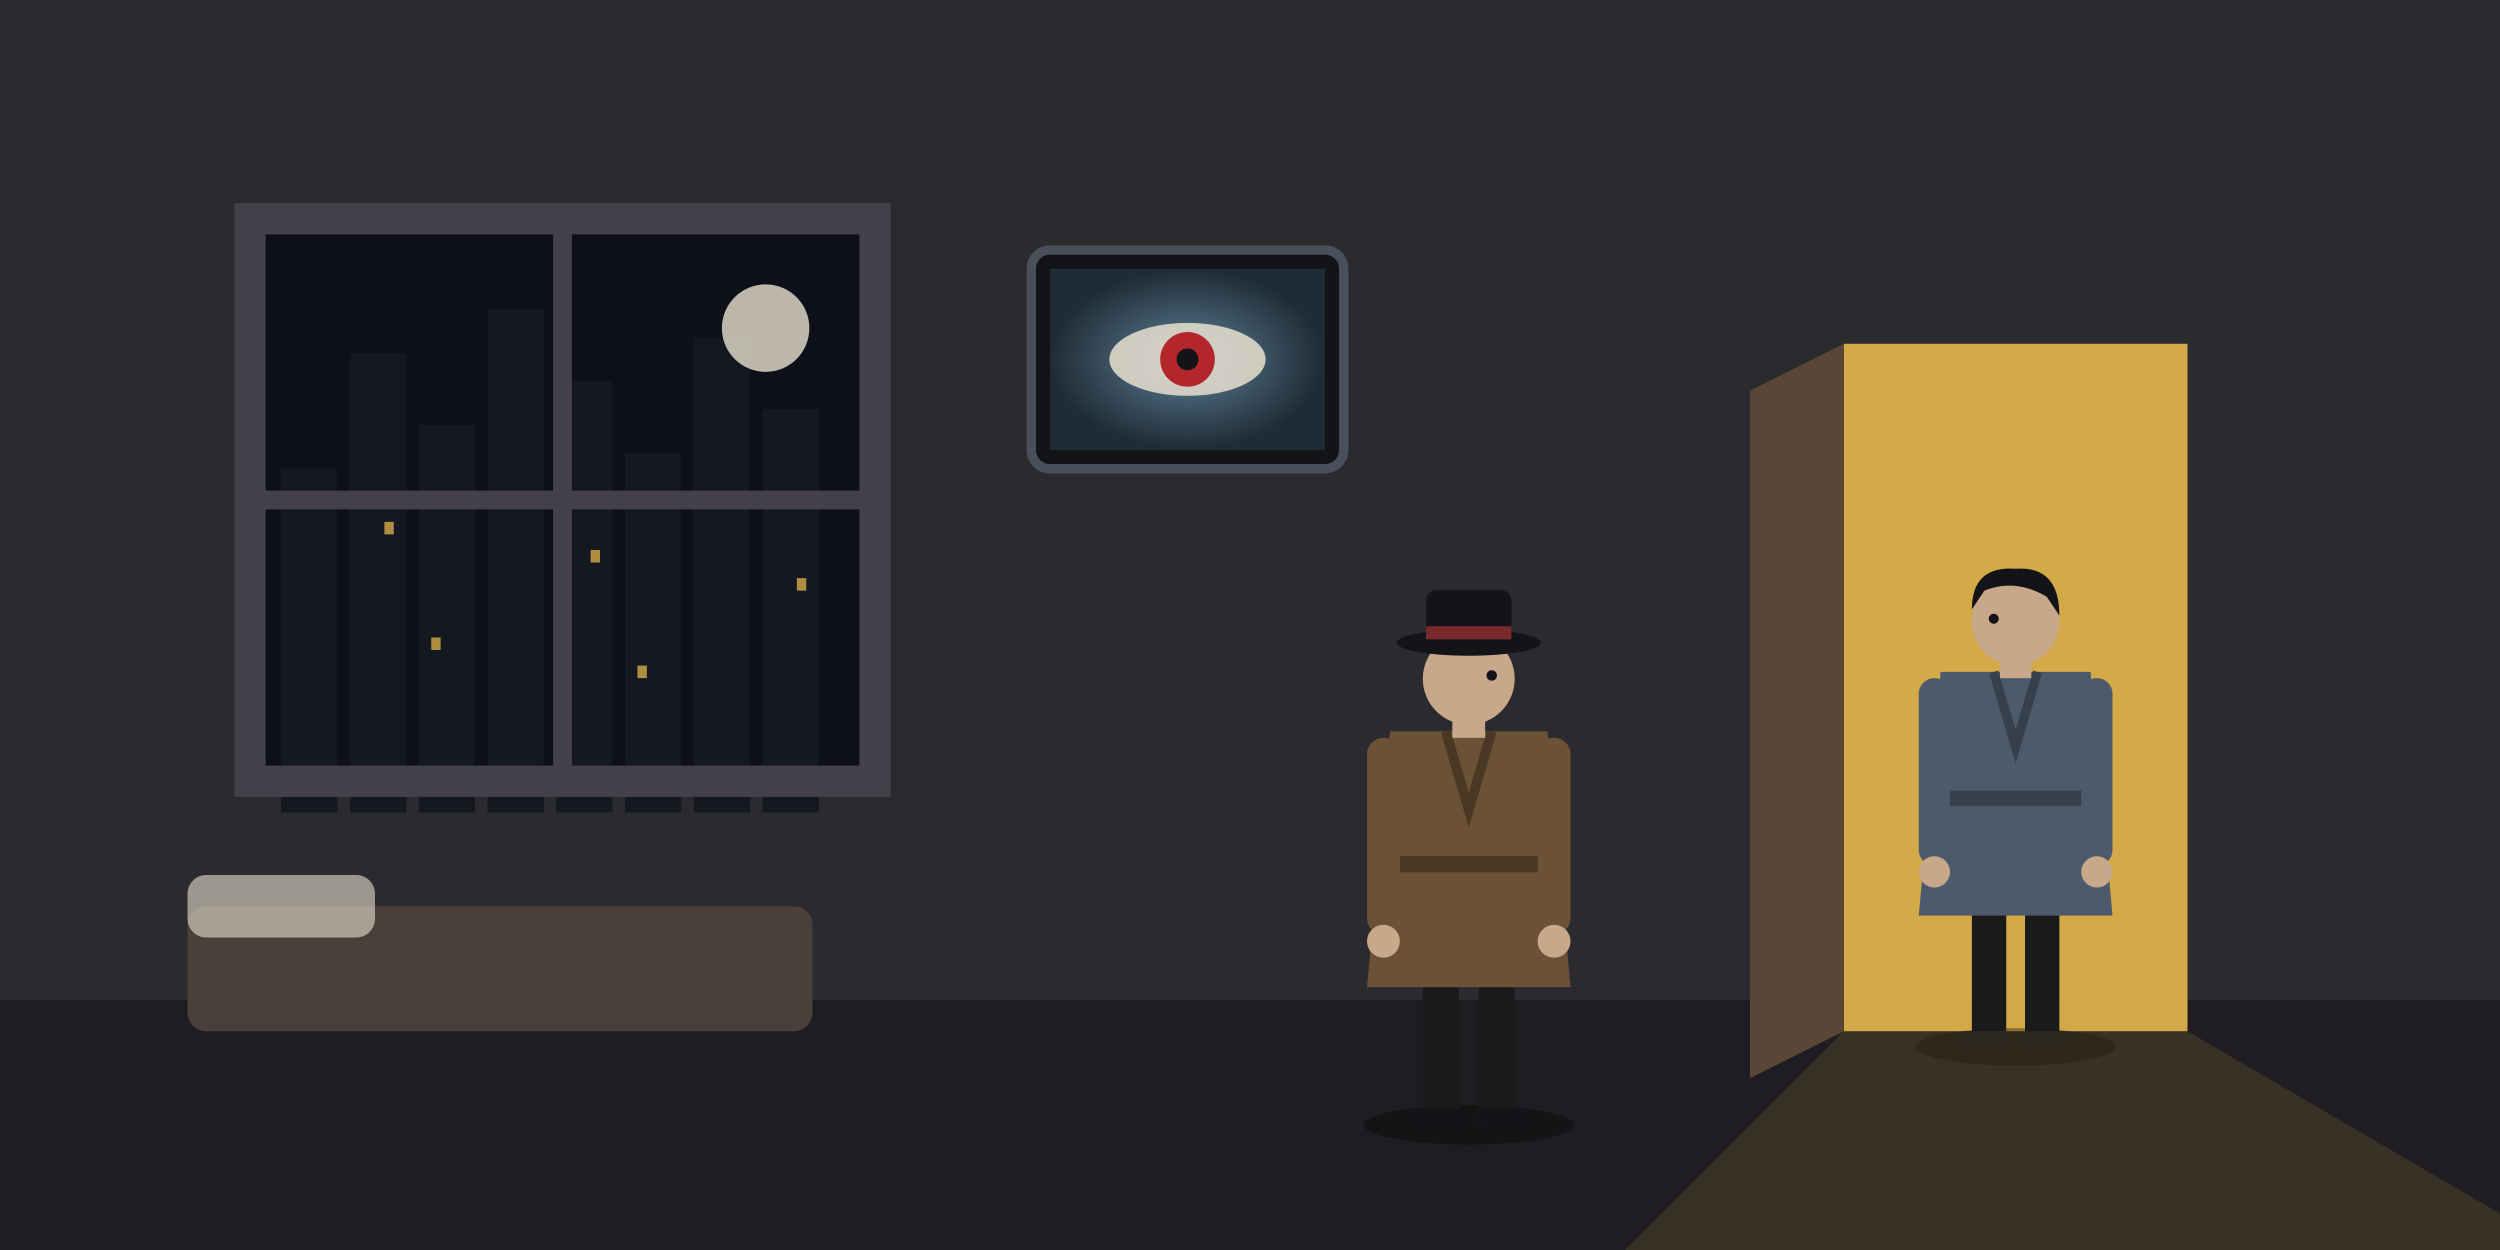
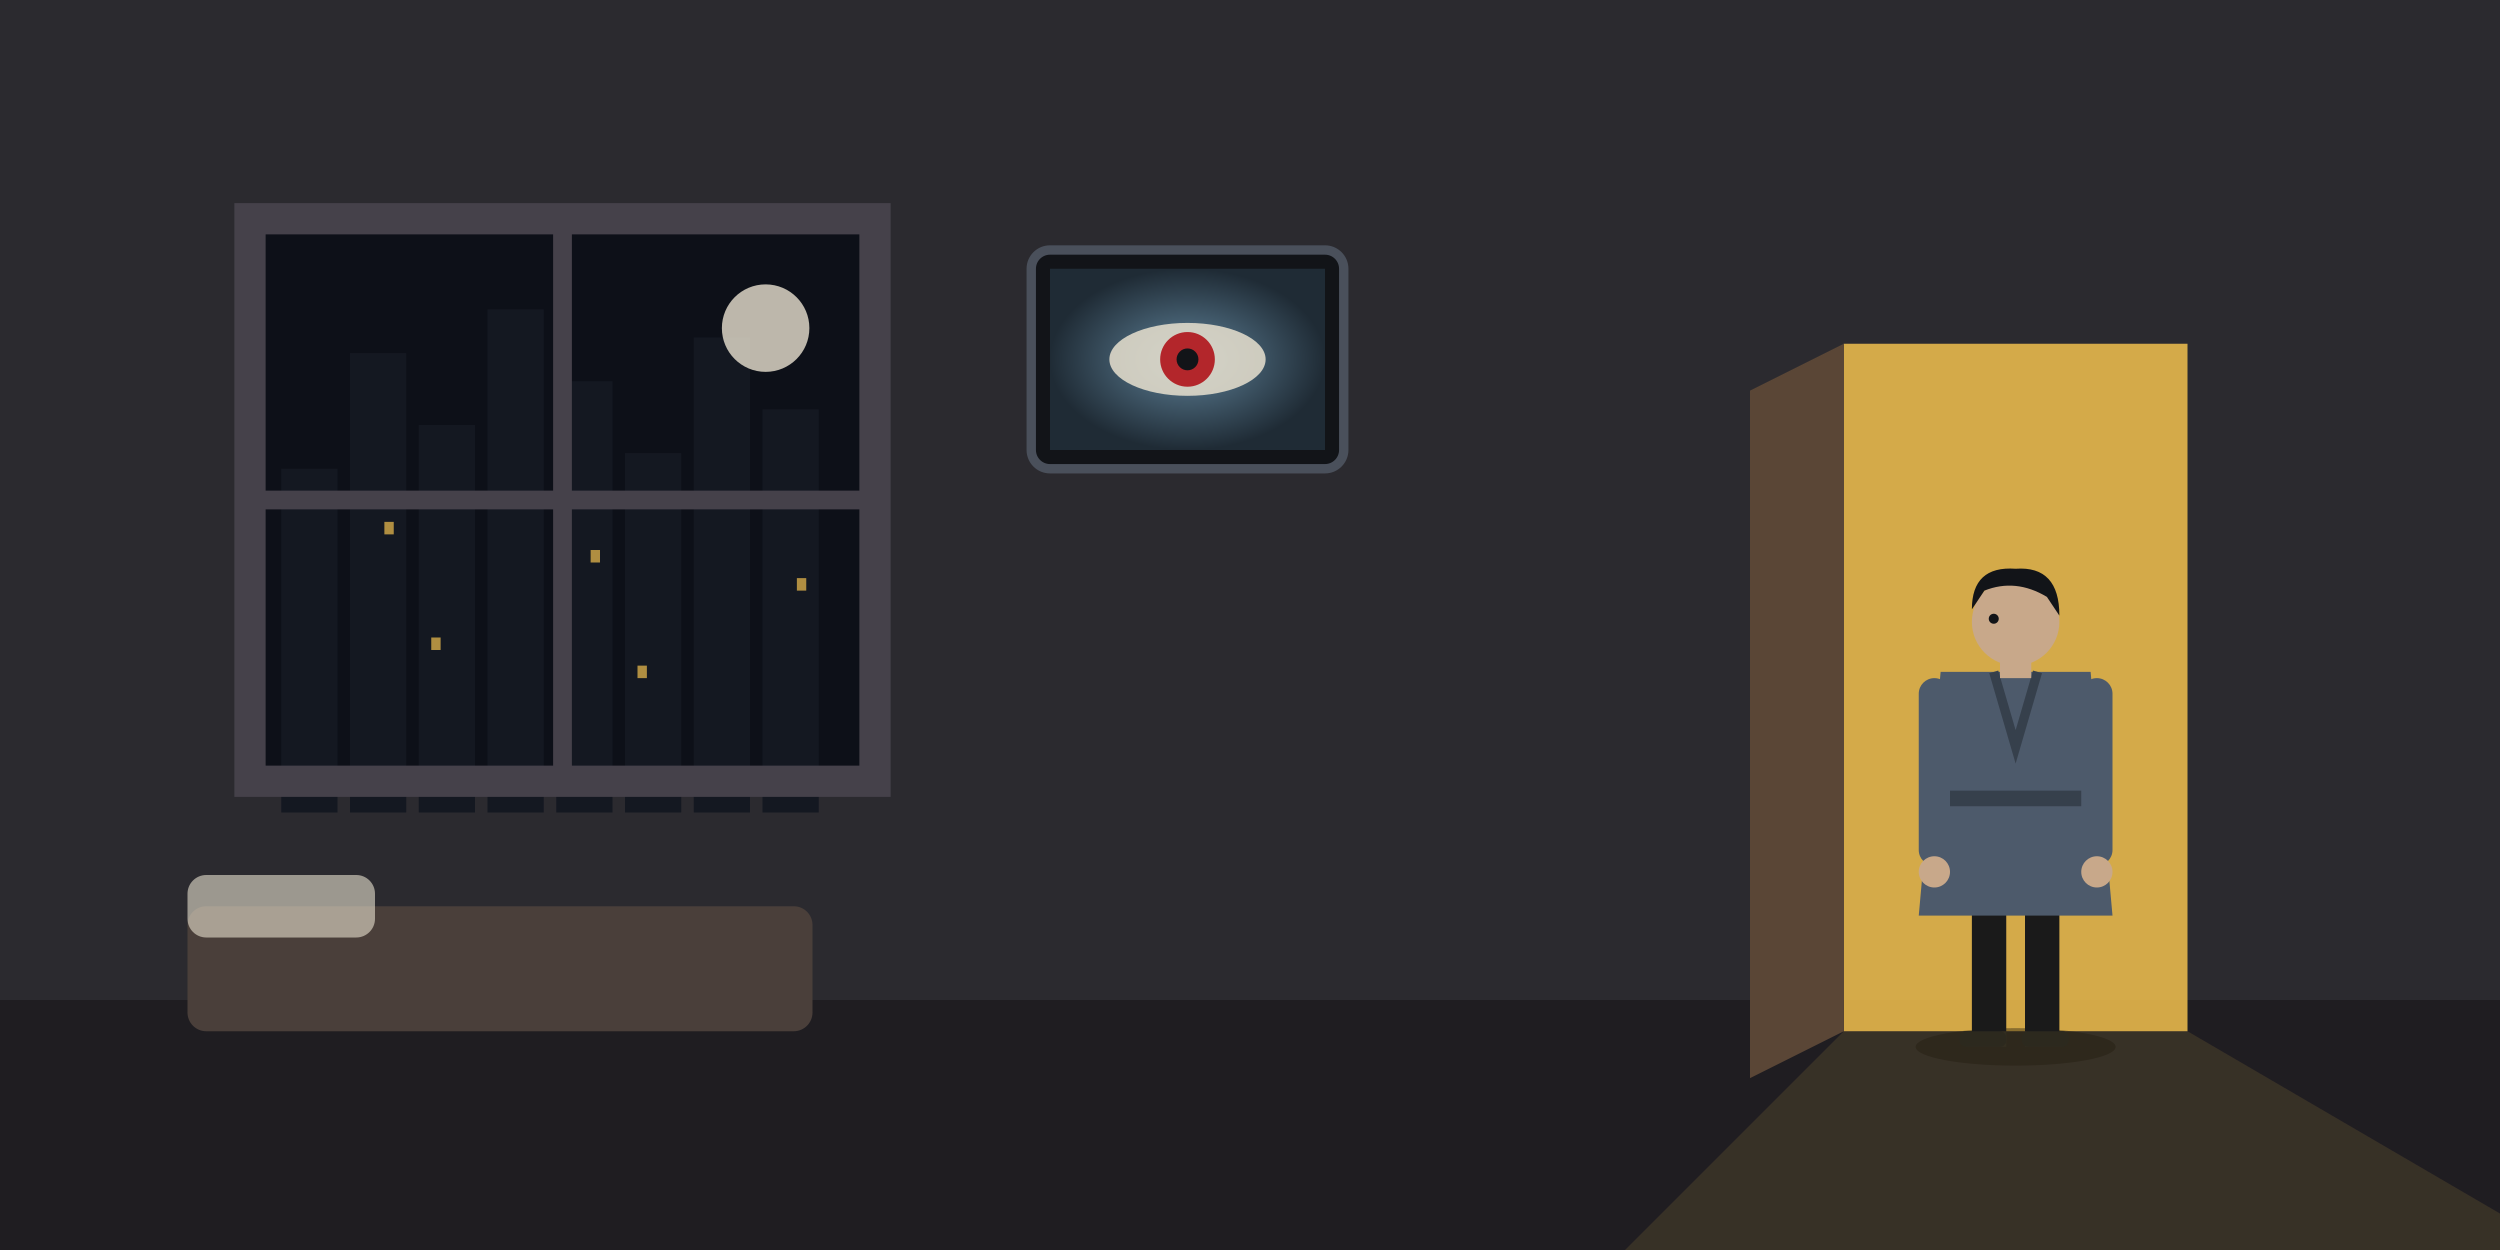
<svg xmlns="http://www.w3.org/2000/svg" viewBox="0 0 800 400" width="800" height="400">
  <defs>
    <radialGradient id="glow">
      <stop offset="0" stop-color="#5f8299" />
      <stop offset="1" stop-color="#1f2b35" />
    </radialGradient>
  </defs>
  <rect width="800" height="400" fill="#2b2a2f" />
  <rect y="320" width="800" height="80" fill="#1f1d21" />
  <rect x="80" y="70" width="200" height="180" fill="#0d1018" />
  <rect x="90" y="150" width="18" height="110" fill="#141821" />
  <rect x="112" y="113" width="18" height="147" fill="#141821" />
  <rect x="134" y="136" width="18" height="124" fill="#141821" />
  <rect x="156" y="99" width="18" height="161" fill="#141821" />
  <rect x="178" y="122" width="18" height="138" fill="#141821" />
  <rect x="200" y="145" width="18" height="115" fill="#141821" />
  <rect x="222" y="108" width="18" height="152" fill="#141821" />
  <rect x="244" y="131" width="18" height="129" fill="#141821" />
  <rect x="123" y="167" width="3" height="4" fill="#f2c14e" opacity="0.7" />
  <rect x="138" y="204" width="3" height="4" fill="#f2c14e" opacity="0.7" />
  <rect x="189" y="176" width="3" height="4" fill="#f2c14e" opacity="0.7" />
  <rect x="204" y="213" width="3" height="4" fill="#f2c14e" opacity="0.7" />
  <rect x="255" y="185" width="3" height="4" fill="#f2c14e" opacity="0.7" />
  <circle cx="245" cy="105" r="14" fill="#e8e1cf" opacity="0.8" />
  <rect x="80" y="70" width="200" height="180" fill="none" stroke="#45414a" stroke-width="10" />
  <path d="M 180 70 L 180 250 M 80 160 L 280 160" stroke="#45414a" stroke-width="6" />
  <rect x="330" y="80" width="100" height="70" rx="6" fill="#121418" stroke="#4a505b" stroke-width="3" />
  <rect x="336" y="86" width="88" height="58" fill="url(#glow)" />
  <ellipse cx="380.0" cy="115.0" rx="25.0" ry="11.667" fill="#e8e1cf" opacity="0.85" />
  <circle cx="380.0" cy="115.0" r="8.75" fill="#b3262b" />
  <circle cx="380.0" cy="115.0" r="3.5" fill="#121418" />
  <rect x="60" y="290" width="200" height="40" rx="6" fill="#4a3f3a" />
  <rect x="60" y="280" width="60" height="20" rx="6" fill="#e8e1cf" opacity="0.6" />
  <rect x="590" y="110" width="110" height="220" fill="#f2c14e" opacity="0.85" />
  <path d="M 590 110 L 560 125 L 560 345 L 590 330 Z" fill="#5a4636" />
  <g transform="translate(645 335) scale(-1.0 1.0)">
    <ellipse cx="0" cy="0" rx="32" ry="6" fill="#000" opacity="0.35" />
-     <rect x="-14" y="-55" width="11" height="55" fill="#1a1a1a" />
-     <rect x="3" y="-55" width="11" height="55" fill="#1a1a1a" />
-     <rect x="-17" y="-5" width="15" height="5" rx="2" fill="#121418" />
-     <rect x="3" y="-5" width="15" height="5" rx="2" fill="#121418" />
+     <g class="leg leg-l">
+       <rect x="-14" y="-55" width="11" height="55" fill="#1a1a1a" />
+       <rect x="-17" y="-5" width="15" height="5" rx="2" fill="#121418" />
+     </g>
+     <g class="leg leg-r">
+       <rect x="3" y="-55" width="11" height="55" fill="#1a1a1a" />
+       <rect x="3" y="-5" width="15" height="5" rx="2" fill="#121418" />
+     </g>
    <g transform="translate(0 0)">
      <path d="M -24 -120 L 24 -120 L 31 -42 L -31 -42 Z" fill="#4d5a6b" />
      <rect x="-27" y="-82" width="54" height="5" fill="#36404c" />
      <path d="M -7 -120 L 0 -96 L 7 -120" fill="none" stroke="#36404c" stroke-width="3" />
      <rect x="-31" y="-118" width="10" height="60" rx="5" fill="#4d5a6b" />
      <circle cx="-26" cy="-56" r="5" fill="#c8a88a" />
      <rect x="21" y="-118" width="10" height="60" rx="5" fill="#4d5a6b" />
      <circle cx="26" cy="-56" r="5" fill="#c8a88a" />
      <rect x="-5" y="-126" width="10" height="8" fill="#c8a88a" />
      <circle cx="0" cy="-136" r="14" fill="#c8a88a" />
      <circle cx="7" cy="-137" r="1.6" fill="#121418" />
      <path d="M -14 -138 Q -14 -154 0 -153 Q 14 -154 14 -140 L 10 -146 Q 0 -150 -10 -144 Z" fill="#121418" />
    </g>
  </g>
-   <g transform="translate(470 360) scale(1.05 1.05)">
-     <ellipse cx="0" cy="0" rx="32" ry="6" fill="#000" opacity="0.35" />
-     <rect x="-14" y="-55" width="11" height="55" fill="#1a1a1a" />
-     <rect x="3" y="-55" width="11" height="55" fill="#1a1a1a" />
-     <rect x="-17" y="-5" width="15" height="5" rx="2" fill="#121418" />
-     <rect x="3" y="-5" width="15" height="5" rx="2" fill="#121418" />
-     <g transform="translate(0 0)">
-       <path d="M -24 -120 L 24 -120 L 31 -42 L -31 -42 Z" fill="#6b5236" />
-       <rect x="-27" y="-82" width="54" height="5" fill="#4a3824" />
-       <path d="M -7 -120 L 0 -96 L 7 -120" fill="none" stroke="#4a3824" stroke-width="3" />
-       <rect x="-31" y="-118" width="10" height="60" rx="5" fill="#6b5236" />
-       <circle cx="-26" cy="-56" r="5" fill="#c8a88a" />
-       <rect x="21" y="-118" width="10" height="60" rx="5" fill="#6b5236" />
-       <circle cx="26" cy="-56" r="5" fill="#c8a88a" />
-       <rect x="-5" y="-126" width="10" height="8" fill="#c8a88a" />
-       <circle cx="0" cy="-136" r="14" fill="#c8a88a" />
-       <circle cx="7" cy="-137" r="1.6" fill="#121418" />
-       <ellipse cx="0" cy="-147" rx="22" ry="4" fill="#121418" />
-       <rect x="-13" y="-163" width="26" height="17" rx="3" fill="#121418" />
-       <rect x="-13" y="-152" width="26" height="4" fill="#7a2a2a" />
-     </g>
-   </g>
  <path d="M 590 330 L 700 330 L 820 400 L 520 400 Z" fill="#f2c14e" opacity="0.12" />
</svg>
